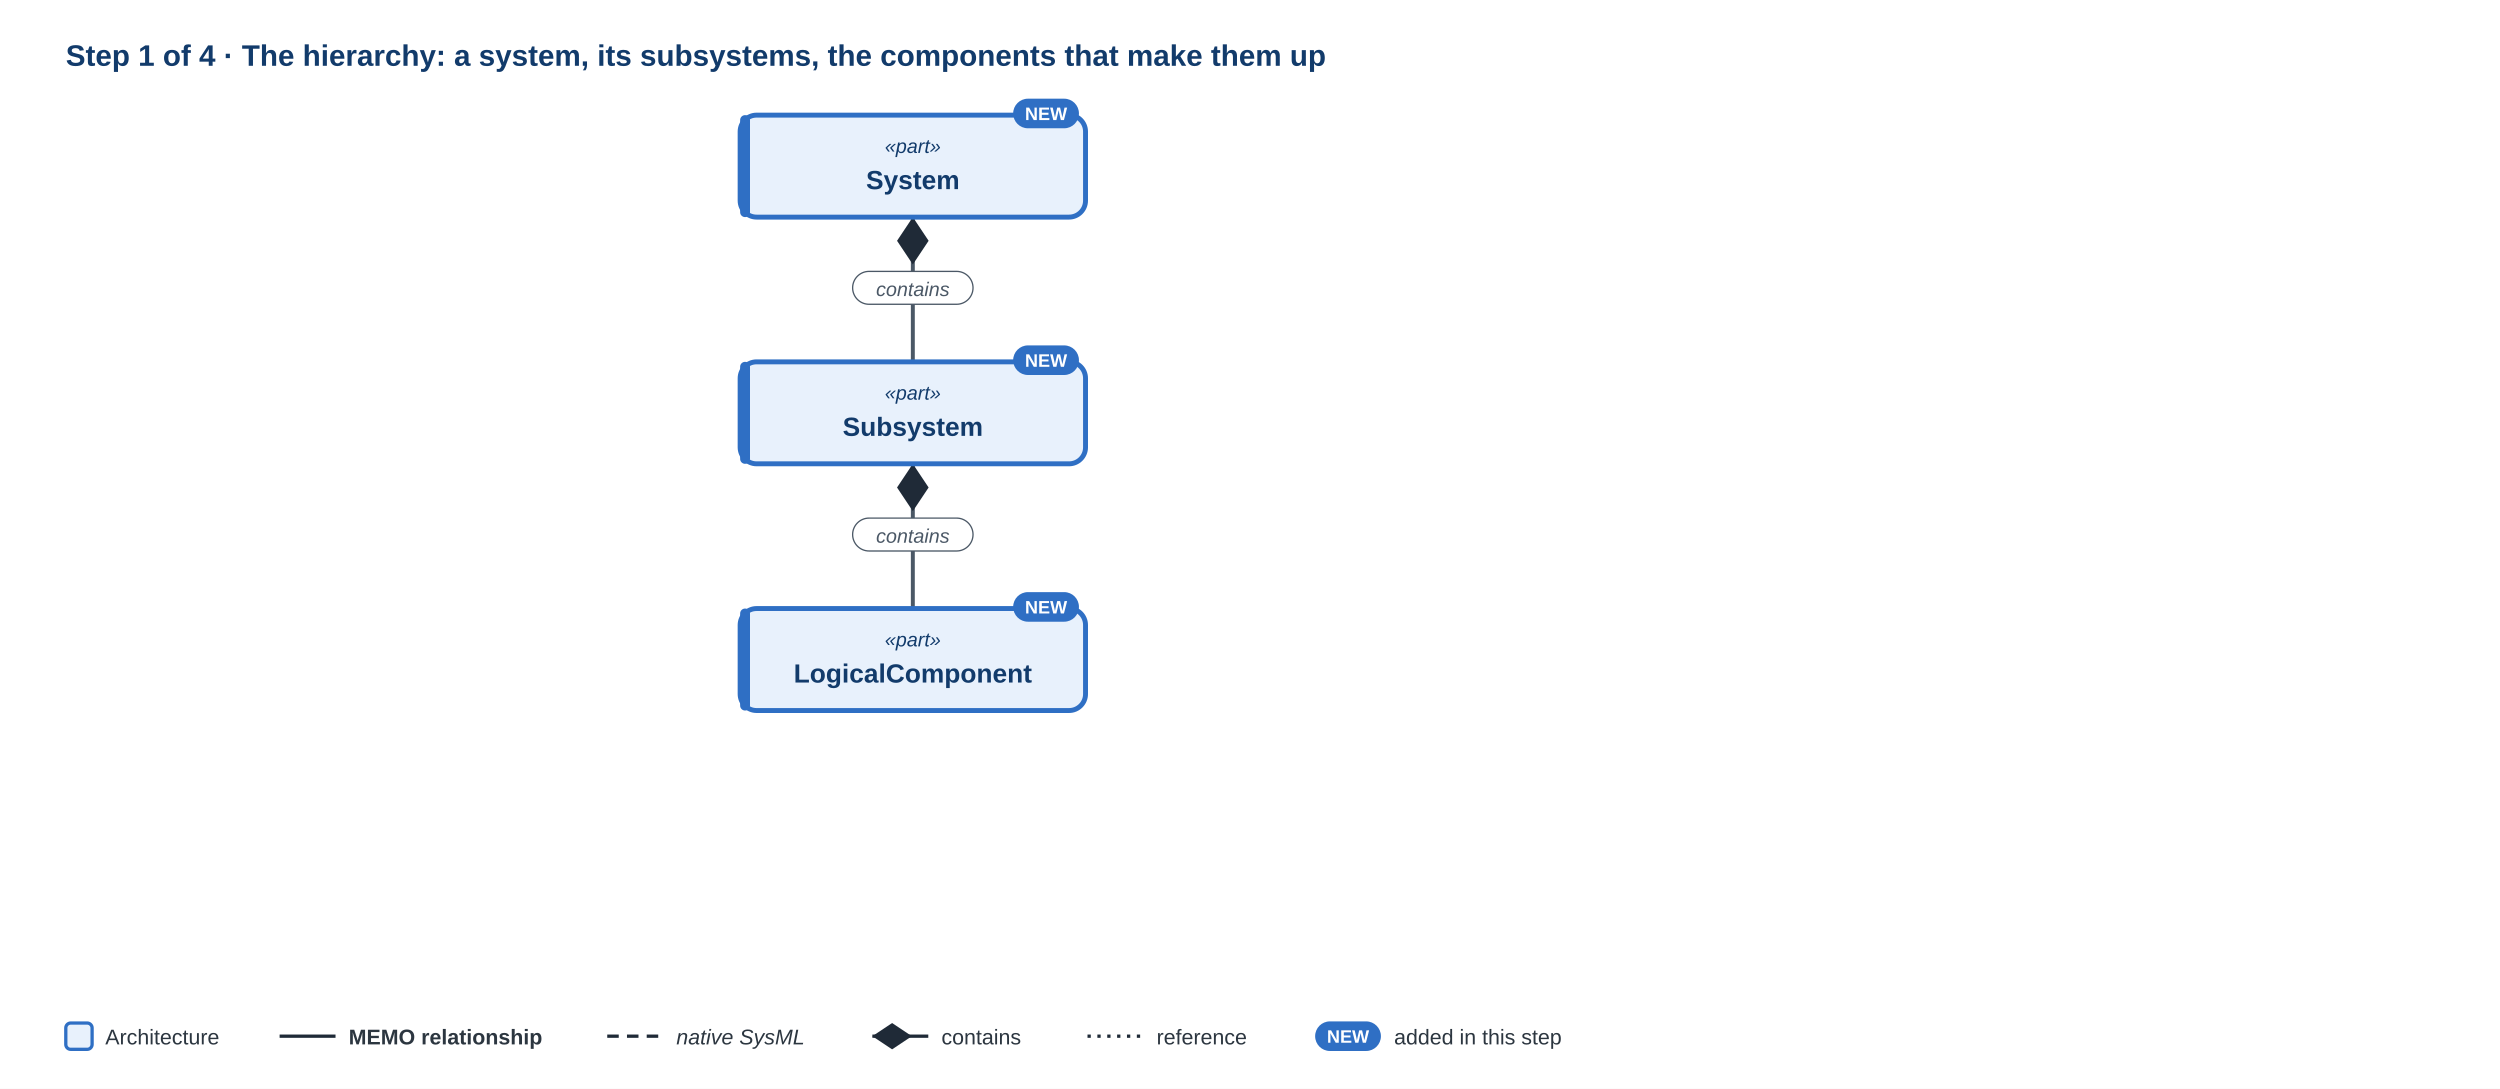
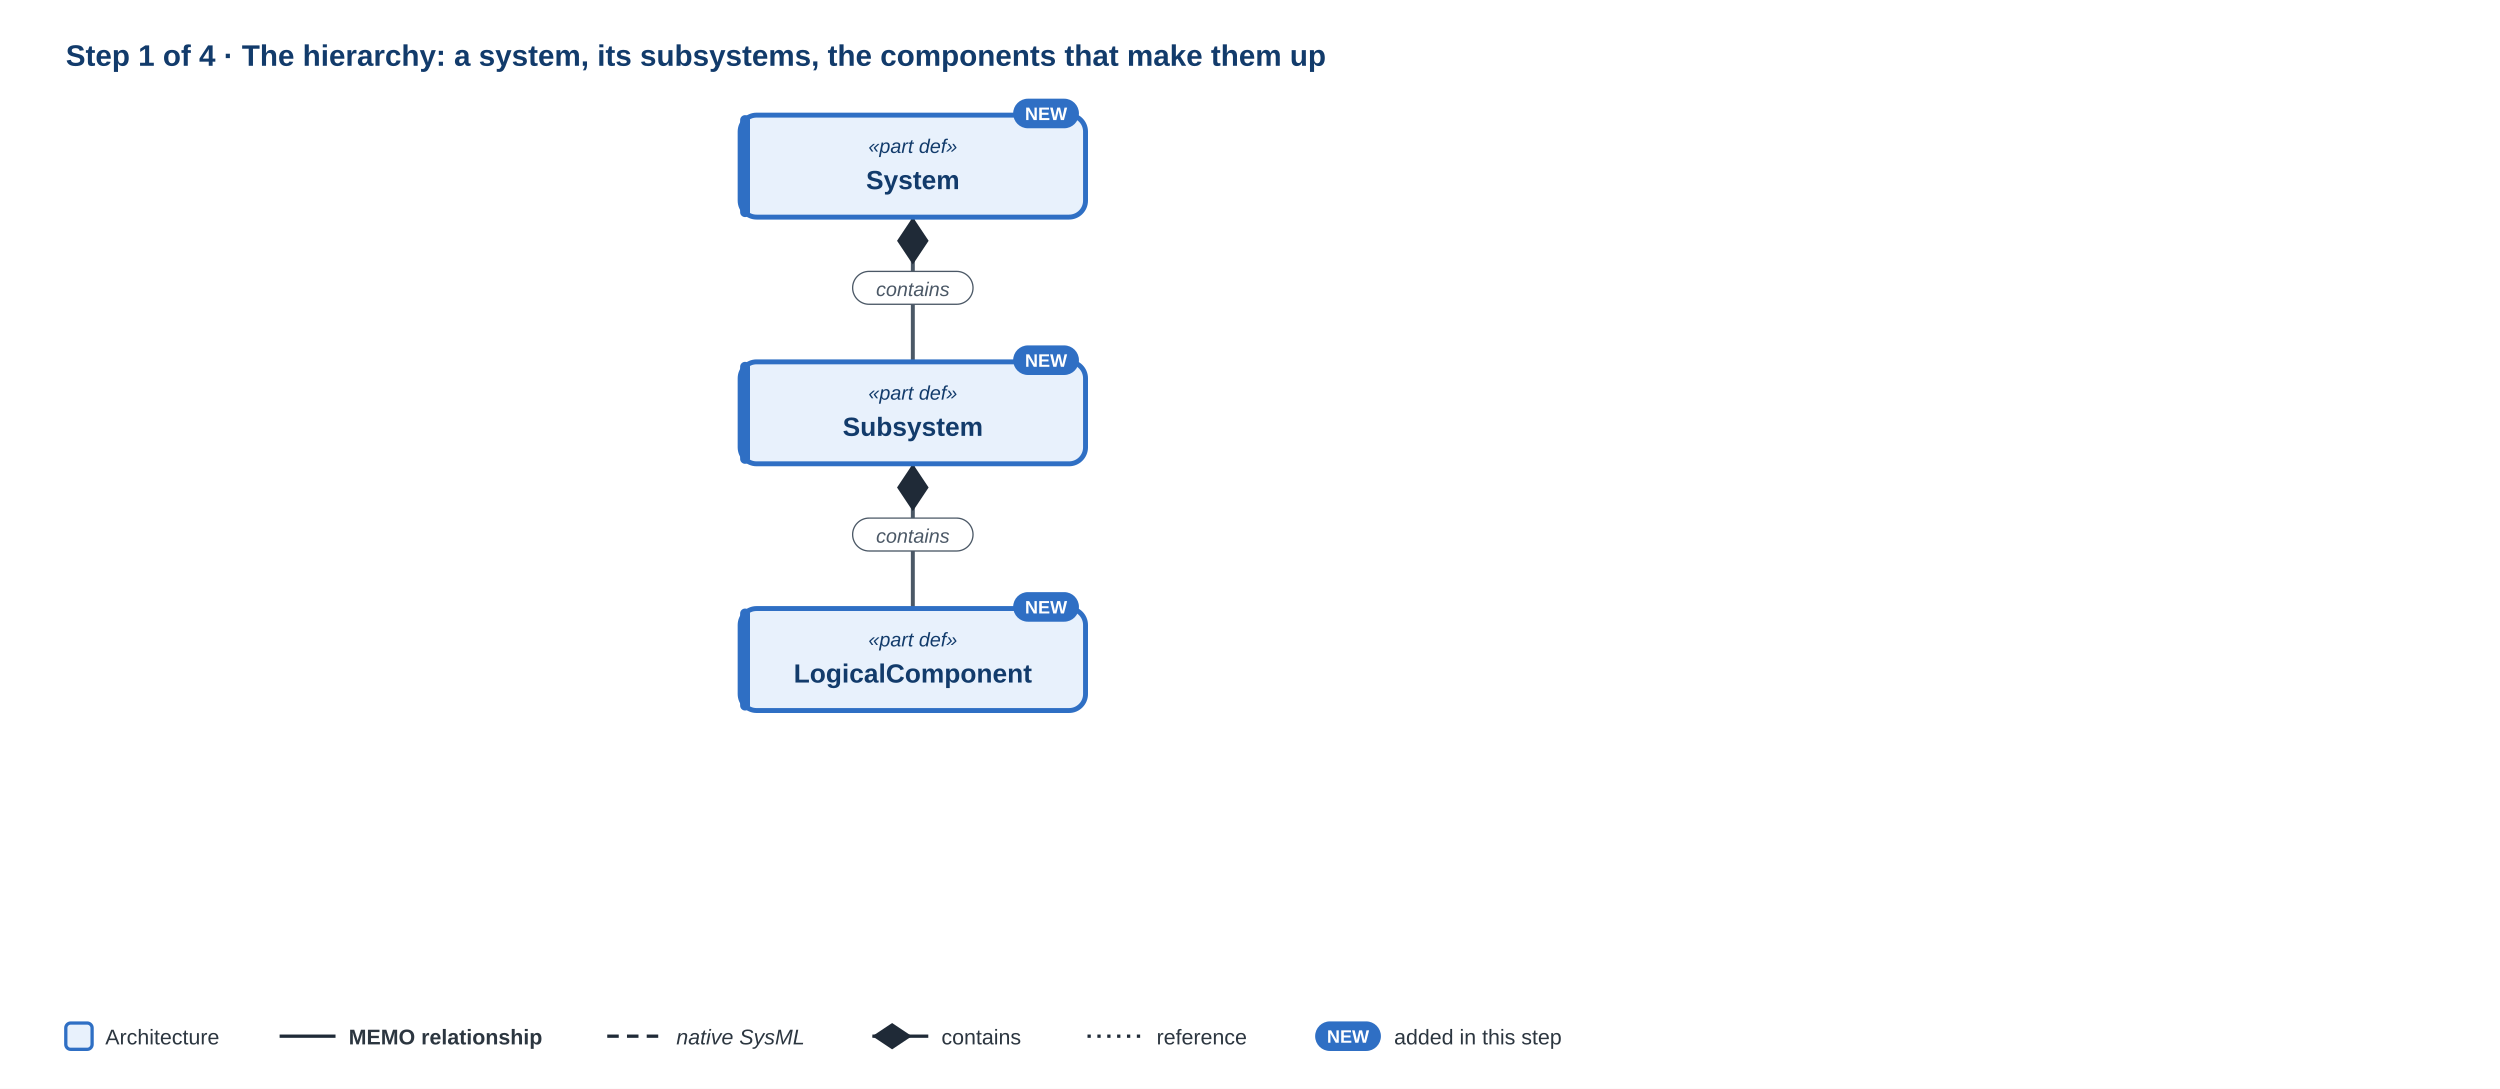
<svg xmlns="http://www.w3.org/2000/svg" viewBox="0 0 1520 662" width="1520" height="662" font-family="Nunito, 'Segoe UI', Arial, sans-serif" role="img" aria-label="Logical layer, step 1: The hierarchy: a system, its subsystems, the components that make them up">
  <defs>
    <marker id="arrow" viewBox="0 0 10 10" refX="9" refY="5" markerWidth="9" markerHeight="9" orient="auto-start-reverse">
      <path d="M0,0 L10,5 L0,10 z" fill="#1f2a37" />
    </marker>
    <marker id="diamond" viewBox="0 0 14 10" refX="13" refY="5" markerWidth="14" markerHeight="10" orient="auto-start-reverse">
      <path d="M1,5 L7,1 L13,5 L7,9 z" fill="#1f2a37" />
    </marker>
  </defs>
  <rect width="100%" height="100%" fill="#ffffff" />
  <text x="40" y="40" font-size="18" font-weight="800" fill="#123b6b">Step 1 of 4 · The hierarchy: a system, its subsystems, the components that make them up</text>
  <g opacity="1">
    <line x1="555" y1="132" x2="555" y2="220" stroke="#4b5866" stroke-width="2.4" marker-start="url(#diamond)" />
    <rect x="518.4" y="165" width="73.2" height="20" rx="10" fill="#ffffff" stroke="#4b5866" stroke-width="0.8" />
    <text x="555" y="180" text-anchor="middle" font-size="12" font-style="italic" fill="#4b5866">contains</text>
  </g>
  <g opacity="1">
    <line x1="555" y1="282" x2="555" y2="370" stroke="#4b5866" stroke-width="2.4" marker-start="url(#diamond)" />
    <rect x="518.4" y="315" width="73.2" height="20" rx="10" fill="#ffffff" stroke="#4b5866" stroke-width="0.8" />
    <text x="555" y="330" text-anchor="middle" font-size="12" font-style="italic" fill="#4b5866">contains</text>
  </g>
  <g opacity="1">
    <rect x="450" y="70" width="210" height="62" rx="10" fill="#e8f1fc" stroke="#2f6fc4" stroke-width="3" />
    <rect x="450" y="70" width="6" height="62" rx="3" fill="#2f6fc4" />
-     <text x="555" y="93" text-anchor="middle" font-size="12" fill="#123b6b" font-style="italic">«part»</text>
+     <text x="555" y="93" text-anchor="middle" font-size="12" fill="#123b6b" font-style="italic">«part def»</text>
    <text x="555" y="115" text-anchor="middle" font-size="16" font-weight="700" fill="#123b6b">System</text>
    <rect x="616" y="60" width="40" height="18" rx="9" fill="#2f6fc4" />
    <text x="636" y="73" text-anchor="middle" font-size="11" font-weight="700" fill="#ffffff">NEW</text>
  </g>
  <g opacity="1">
    <rect x="450" y="220" width="210" height="62" rx="10" fill="#e8f1fc" stroke="#2f6fc4" stroke-width="3" />
    <rect x="450" y="220" width="6" height="62" rx="3" fill="#2f6fc4" />
-     <text x="555" y="243" text-anchor="middle" font-size="12" fill="#123b6b" font-style="italic">«part»</text>
+     <text x="555" y="243" text-anchor="middle" font-size="12" fill="#123b6b" font-style="italic">«part def»</text>
    <text x="555" y="265" text-anchor="middle" font-size="16" font-weight="700" fill="#123b6b">Subsystem</text>
    <rect x="616" y="210" width="40" height="18" rx="9" fill="#2f6fc4" />
    <text x="636" y="223" text-anchor="middle" font-size="11" font-weight="700" fill="#ffffff">NEW</text>
  </g>
  <g opacity="1">
    <rect x="450" y="370" width="210" height="62" rx="10" fill="#e8f1fc" stroke="#2f6fc4" stroke-width="3" />
    <rect x="450" y="370" width="6" height="62" rx="3" fill="#2f6fc4" />
-     <text x="555" y="393" text-anchor="middle" font-size="12" fill="#123b6b" font-style="italic">«part»</text>
+     <text x="555" y="393" text-anchor="middle" font-size="12" fill="#123b6b" font-style="italic">«part def»</text>
    <text x="555" y="415" text-anchor="middle" font-size="16" font-weight="700" fill="#123b6b">LogicalComponent</text>
    <rect x="616" y="360" width="40" height="18" rx="9" fill="#2f6fc4" />
    <text x="636" y="373" text-anchor="middle" font-size="11" font-weight="700" fill="#ffffff">NEW</text>
  </g>
  <rect x="40" y="622" width="16" height="16" rx="3" fill="#e8f1fc" stroke="#2f6fc4" stroke-width="2" />
  <text x="64" y="635" font-size="13" fill="#2c3640">Architecture</text>
  <line x1="170" y1="630" x2="204" y2="630" stroke="#1f2a37" stroke-width="2" />
  <text x="212" y="635" font-size="13" fill="#2c3640">
    <tspan font-weight="700">MEMO relationship</tspan>
  </text>
  <line x1="369.2" y1="630" x2="403.2" y2="630" stroke="#1f2a37" stroke-width="2" stroke-dasharray="7 5" />
  <text x="411.2" y="635" font-size="13" fill="#2c3640">
    <tspan font-style="italic">native SysML</tspan>
  </text>
  <line x1="530.4" y1="630" x2="564.4" y2="630" stroke="#1f2a37" stroke-width="2" marker-start="url(#diamond)" />
  <text x="572.4" y="635" font-size="13" fill="#2c3640">contains</text>
  <line x1="661.2" y1="630" x2="695.2" y2="630" stroke="#1f2a37" stroke-width="2" stroke-dasharray="2 4" />
  <text x="703.2" y="635" font-size="13" fill="#2c3640">reference</text>
  <rect x="799.6" y="621" width="40" height="18" rx="9" fill="#2f6fc4" />
  <text x="819.6" y="634" text-anchor="middle" font-size="11" font-weight="700" fill="#ffffff">NEW</text>
  <text x="847.6" y="635" font-size="13" fill="#2c3640">added in this step</text>
</svg>
